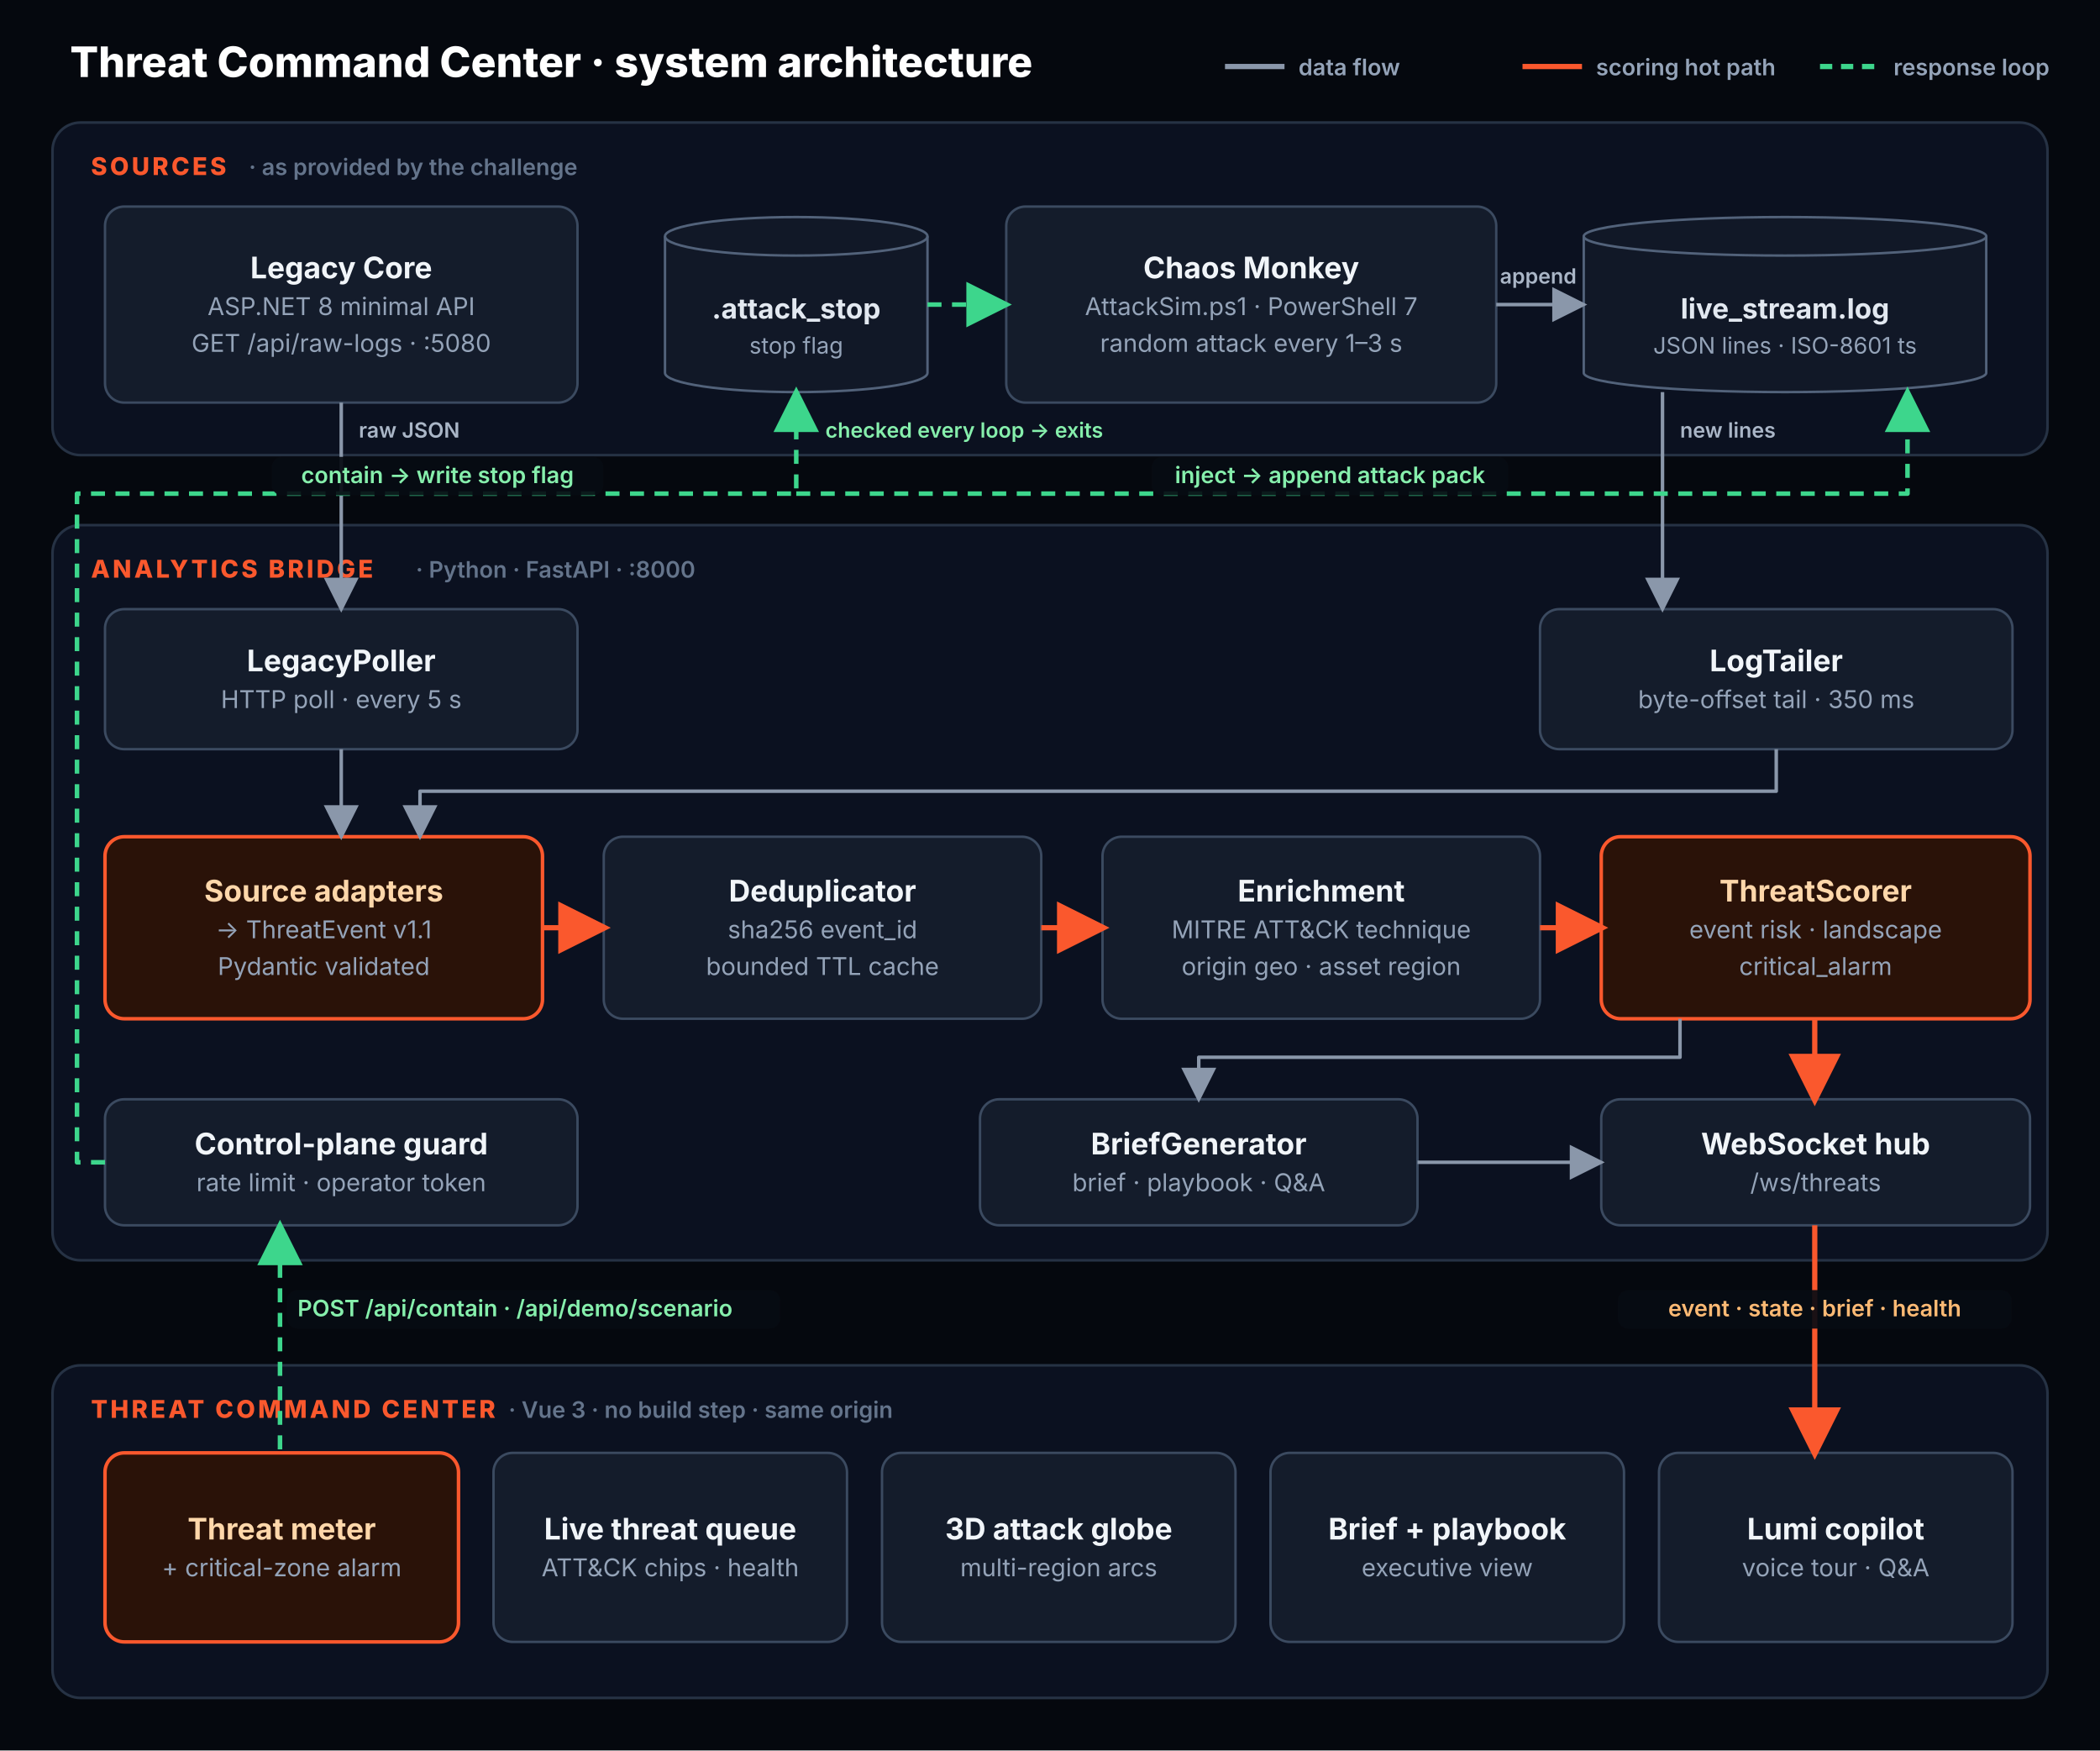
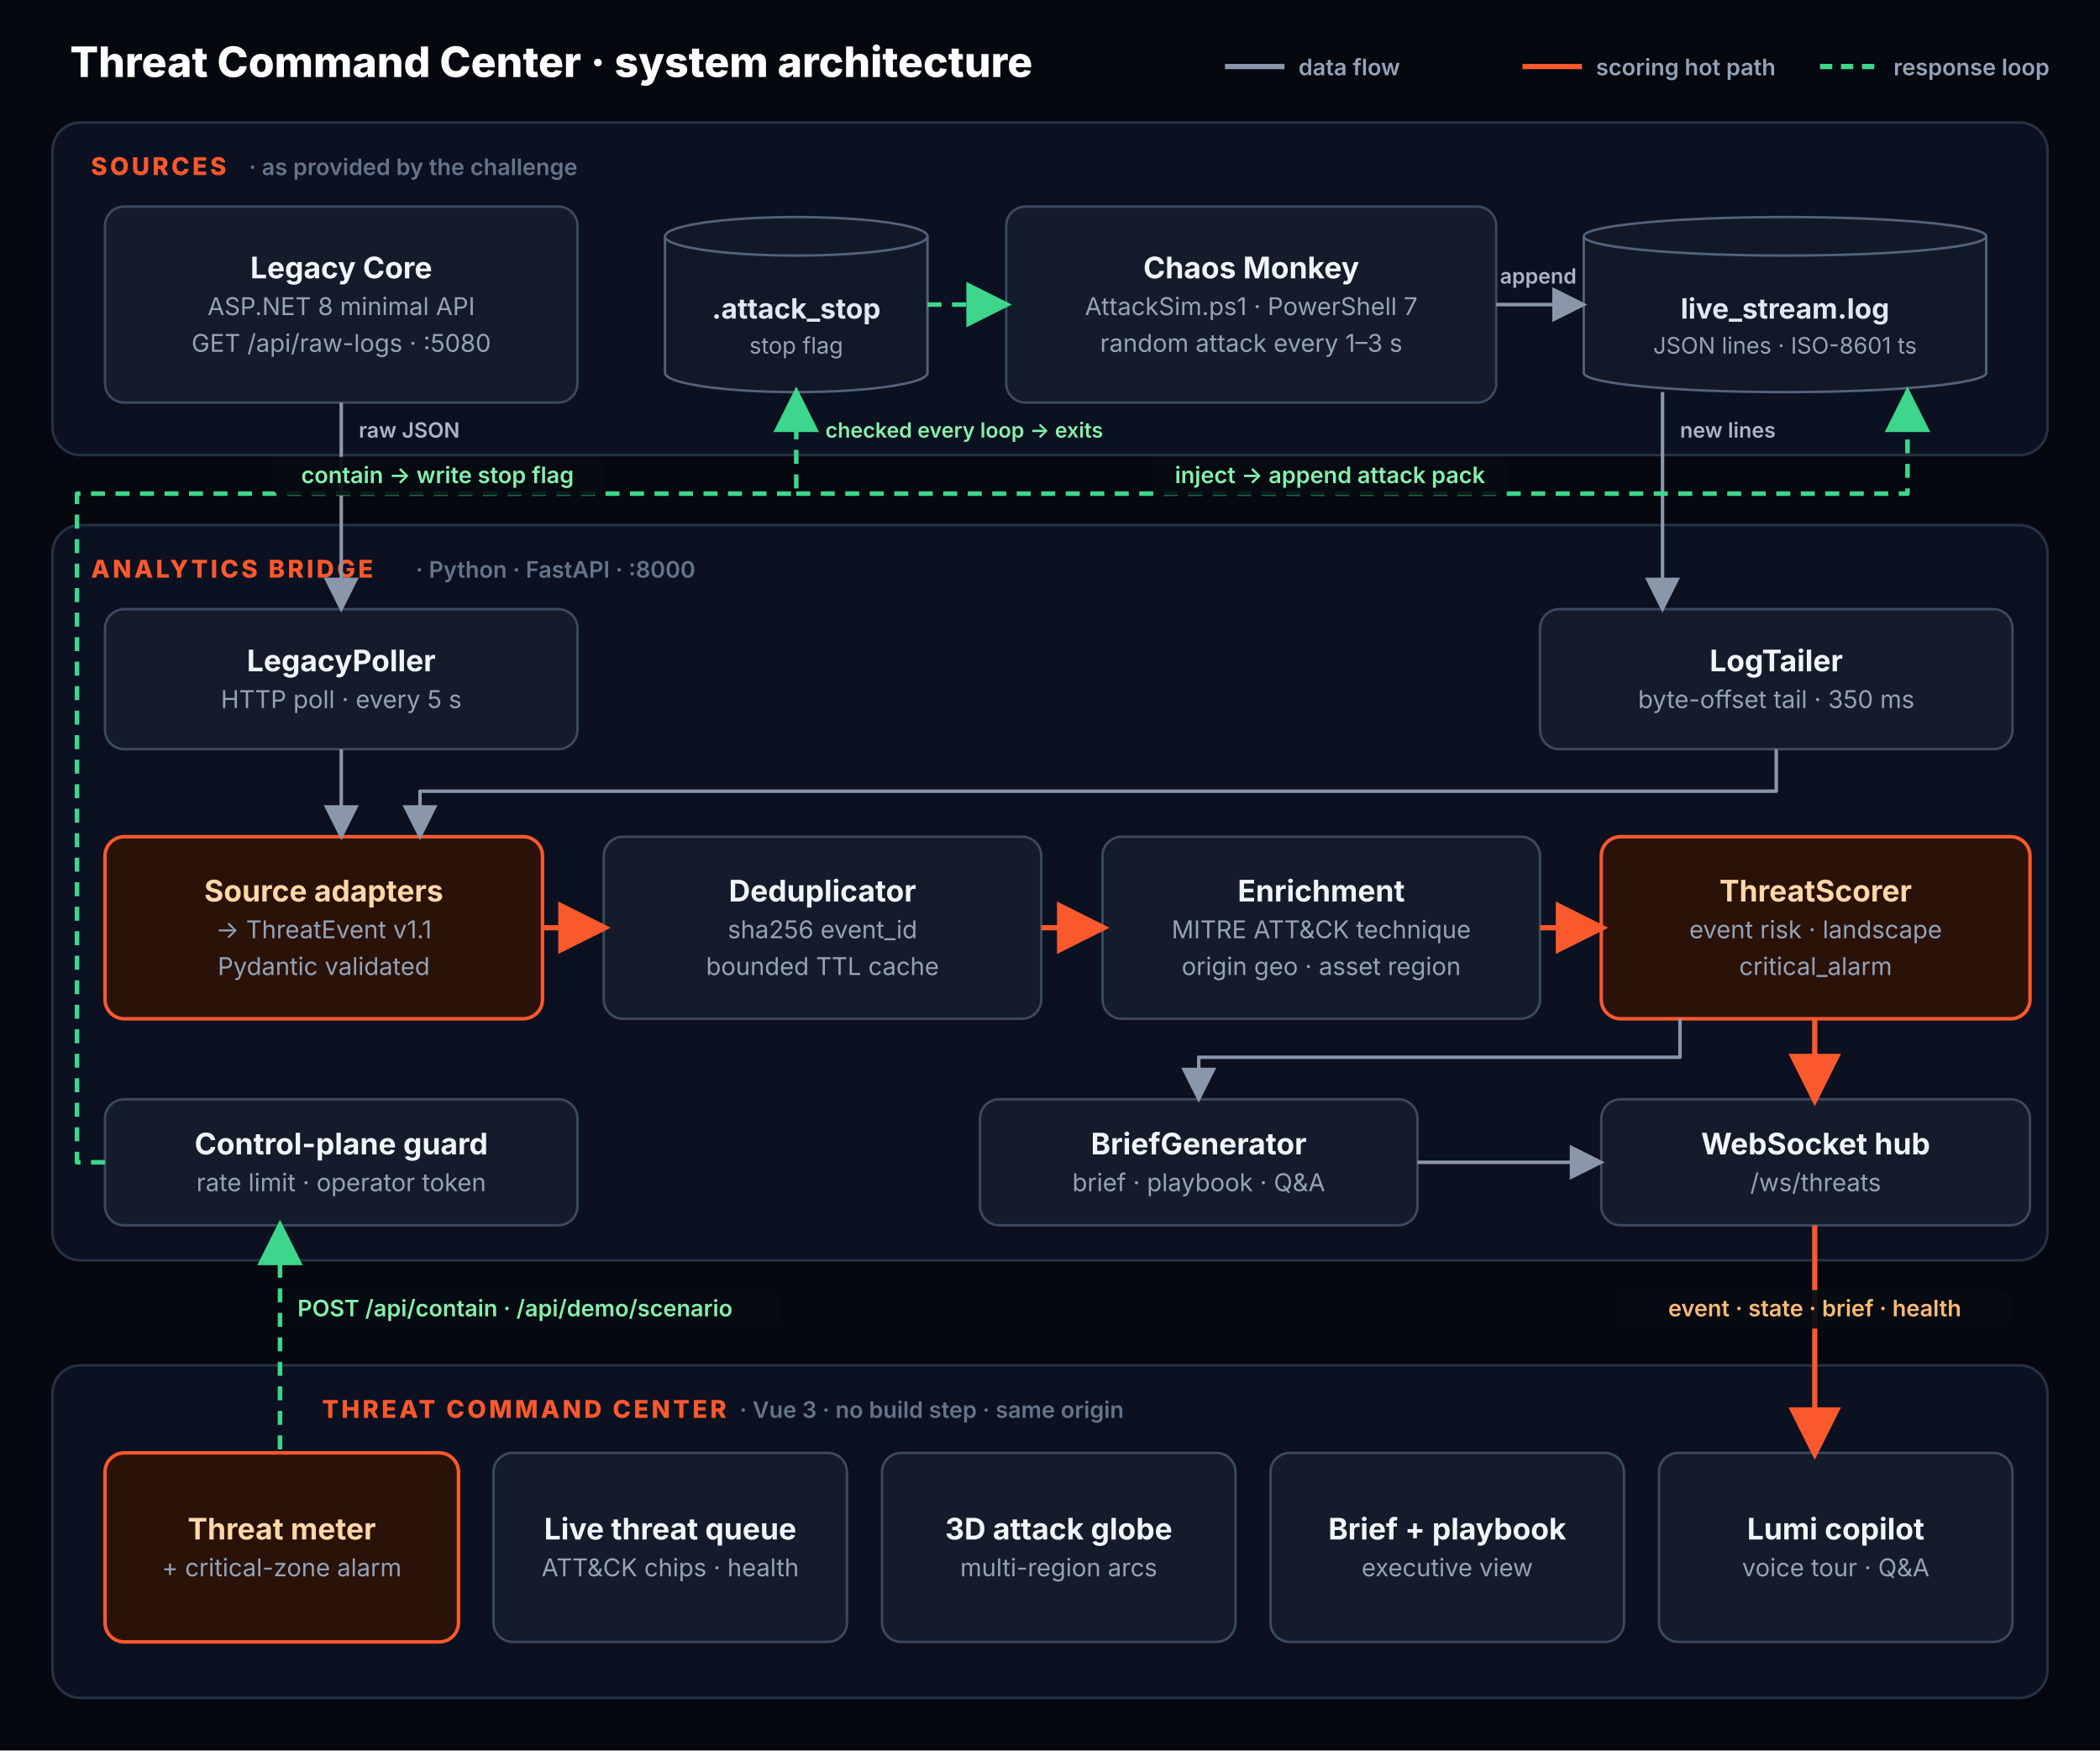
<svg xmlns="http://www.w3.org/2000/svg" viewBox="0 0 1200 1000" width="1200" height="1000" font-family="Inter, -apple-system, BlinkMacSystemFont, 'Segoe UI', Helvetica, Arial, sans-serif" role="img" aria-label="Threat Command Center system architecture">
  <defs>
    <marker id="arrow-grey" markerWidth="10" markerHeight="10" refX="8" refY="5" orient="auto">
      <path d="M0,0 L10,5 L0,10 z" fill="#8a97aa" />
    </marker>
    <marker id="arrow-orange" markerWidth="10" markerHeight="10" refX="8" refY="5" orient="auto">
      <path d="M0,0 L10,5 L0,10 z" fill="#fa582d" />
    </marker>
    <marker id="arrow-green" markerWidth="10" markerHeight="10" refX="8" refY="5" orient="auto">
      <path d="M0,0 L10,5 L0,10 z" fill="#3dd68c" />
    </marker>
  </defs>
  <rect width="1200" height="1000" fill="#05080e" />
  <text x="40" y="44" font-size="24" fill="#ffffff" font-weight="800" text-anchor="start" letter-spacing="0" style="">Threat Command Center · system architecture</text>
  <line x1="700" y1="38" x2="734" y2="38" stroke="#8a97aa" stroke-width="3" />
  <text x="742" y="43" font-size="13" fill="#94a3b8" font-weight="600" text-anchor="start" letter-spacing="0" style="">data flow</text>
  <line x1="870" y1="38" x2="904" y2="38" stroke="#fa582d" stroke-width="3" />
  <text x="912" y="43" font-size="13" fill="#94a3b8" font-weight="600" text-anchor="start" letter-spacing="0" style="">scoring hot path</text>
  <line x1="1040" y1="38" x2="1074" y2="38" stroke="#3dd68c" stroke-width="3" stroke-dasharray="7 5" />
  <text x="1082" y="43" font-size="13" fill="#94a3b8" font-weight="600" text-anchor="start" letter-spacing="0" style="">response loop</text>
  <rect x="30" y="70" width="1140" height="190" rx="16" fill="#0b1120" stroke="#263244" stroke-width="1.5" />
  <text x="52" y="100" font-size="14" fill="#fa582d" font-weight="800" text-anchor="start" letter-spacing="1.6" style="">SOURCES</text>
  <text x="142.2" y="100" font-size="13" fill="#64748b" font-weight="600" text-anchor="start" letter-spacing="0" style="">· as provided by the challenge</text>
  <rect x="60" y="118" width="270" height="112" rx="11" fill="#141c2b" stroke="#3b4a60" stroke-width="1.4" />
  <text x="195.0" y="159.0" font-size="17" fill="#f1f5f9" font-weight="700" text-anchor="middle" letter-spacing="0" style="">Legacy Core</text>
  <text x="195.0" y="180.0" font-size="14" fill="#94a3b8" font-weight="400" text-anchor="middle" letter-spacing="0" style="">ASP.NET 8 minimal API</text>
  <text x="195.0" y="201.0" font-size="14" fill="#94a3b8" font-weight="400" text-anchor="middle" letter-spacing="0" style="">GET /api/raw-logs · :5080</text>
  <path d="M380,135 a75.0,11 0 0,1 150,0 v78 a75.0,11 0 0,1 -150,0 z" fill="#111827" stroke="#52627a" stroke-width="1.4" />
  <path d="M380,135 a75.0,11 0 0,0 150,0" fill="none" stroke="#52627a" stroke-width="1.4" />
  <text x="455.0" y="182.0" font-size="16" fill="#e2e8f0" font-weight="700" text-anchor="middle" letter-spacing="0" style="">.attack_stop</text>
  <text x="455.0" y="202.0" font-size="13" fill="#94a3b8" font-weight="400" text-anchor="middle" letter-spacing="0" style="">stop flag</text>
  <rect x="575" y="118" width="280" height="112" rx="11" fill="#141c2b" stroke="#3b4a60" stroke-width="1.4" />
  <text x="715.0" y="159.0" font-size="17" fill="#f1f5f9" font-weight="700" text-anchor="middle" letter-spacing="0" style="">Chaos Monkey</text>
  <text x="715.0" y="180.0" font-size="14" fill="#94a3b8" font-weight="400" text-anchor="middle" letter-spacing="0" style="">AttackSim.ps1 · PowerShell 7</text>
  <text x="715.0" y="201.0" font-size="14" fill="#94a3b8" font-weight="400" text-anchor="middle" letter-spacing="0" style="">random attack every 1–3 s</text>
  <path d="M905,135 a115.0,11 0 0,1 230,0 v78 a115.0,11 0 0,1 -230,0 z" fill="#111827" stroke="#52627a" stroke-width="1.4" />
  <path d="M905,135 a115.0,11 0 0,0 230,0" fill="none" stroke="#52627a" stroke-width="1.4" />
  <text x="1020.0" y="182.0" font-size="16" fill="#e2e8f0" font-weight="700" text-anchor="middle" letter-spacing="0" style="">live_stream.log</text>
  <text x="1020.0" y="202.0" font-size="13" fill="#94a3b8" font-weight="400" text-anchor="middle" letter-spacing="0" style="">JSON lines · ISO-8601 ts</text>
  <path d="M530,174 L573,174" fill="none" stroke="#3dd68c" stroke-width="2.6" stroke-dasharray="8 6" stroke-linejoin="round" marker-end="url(#arrow-green)" />
  <text x="551" y="250" font-size="12" fill="#86efac" font-weight="600" text-anchor="middle" letter-spacing="0" style="">checked every loop → exits</text>
  <path d="M855,174 L903,174" fill="none" stroke="#8a97aa" stroke-width="2" stroke-linejoin="round" marker-end="url(#arrow-grey)" />
  <text x="879" y="162" font-size="12" fill="#aab6c7" font-weight="600" text-anchor="middle" letter-spacing="0" style="">append</text>
  <rect x="30" y="300" width="1140" height="420" rx="16" fill="#0b1120" stroke="#263244" stroke-width="1.5" />
  <text x="52" y="330" font-size="14" fill="#fa582d" font-weight="800" text-anchor="start" letter-spacing="1.6" style="">ANALYTICS BRIDGE</text>
  <text x="237.6" y="330" font-size="13" fill="#64748b" font-weight="600" text-anchor="start" letter-spacing="0" style="">· Python · FastAPI · :8000</text>
  <rect x="60" y="348" width="270" height="80" rx="11" fill="#141c2b" stroke="#3b4a60" stroke-width="1.4" />
  <text x="195.0" y="383.5" font-size="17" fill="#f1f5f9" font-weight="700" text-anchor="middle" letter-spacing="0" style="">LegacyPoller</text>
  <text x="195.0" y="404.5" font-size="14" fill="#94a3b8" font-weight="400" text-anchor="middle" letter-spacing="0" style="">HTTP poll · every 5 s</text>
  <rect x="880" y="348" width="270" height="80" rx="11" fill="#141c2b" stroke="#3b4a60" stroke-width="1.4" />
  <text x="1015.0" y="383.5" font-size="17" fill="#f1f5f9" font-weight="700" text-anchor="middle" letter-spacing="0" style="">LogTailer</text>
  <text x="1015.0" y="404.5" font-size="14" fill="#94a3b8" font-weight="400" text-anchor="middle" letter-spacing="0" style="">byte-offset tail · 350 ms</text>
  <rect x="60" y="478" width="250" height="104" rx="11" fill="#2a1208" stroke="#fa582d" stroke-width="2" />
  <text x="185.0" y="515.0" font-size="17" fill="#fed7aa" font-weight="700" text-anchor="middle" letter-spacing="0" style="">Source adapters</text>
  <text x="185.0" y="536.0" font-size="14" fill="#94a3b8" font-weight="400" text-anchor="middle" letter-spacing="0" style="">→ ThreatEvent v1.1</text>
  <text x="185.0" y="557.0" font-size="14" fill="#94a3b8" font-weight="400" text-anchor="middle" letter-spacing="0" style="">Pydantic validated</text>
  <rect x="345" y="478" width="250" height="104" rx="11" fill="#141c2b" stroke="#3b4a60" stroke-width="1.4" />
  <text x="470.0" y="515.0" font-size="17" fill="#f1f5f9" font-weight="700" text-anchor="middle" letter-spacing="0" style="">Deduplicator</text>
  <text x="470.0" y="536.0" font-size="14" fill="#94a3b8" font-weight="400" text-anchor="middle" letter-spacing="0" style="">sha256 event_id</text>
  <text x="470.0" y="557.0" font-size="14" fill="#94a3b8" font-weight="400" text-anchor="middle" letter-spacing="0" style="">bounded TTL cache</text>
  <rect x="630" y="478" width="250" height="104" rx="11" fill="#141c2b" stroke="#3b4a60" stroke-width="1.4" />
  <text x="755.0" y="515.0" font-size="17" fill="#f1f5f9" font-weight="700" text-anchor="middle" letter-spacing="0" style="">Enrichment</text>
  <text x="755.0" y="536.0" font-size="14" fill="#94a3b8" font-weight="400" text-anchor="middle" letter-spacing="0" style="">MITRE ATT&amp;CK technique</text>
  <text x="755.0" y="557.0" font-size="14" fill="#94a3b8" font-weight="400" text-anchor="middle" letter-spacing="0" style="">origin geo · asset region</text>
  <rect x="915" y="478" width="245" height="104" rx="11" fill="#2a1208" stroke="#fa582d" stroke-width="2" />
  <text x="1037.5" y="515.0" font-size="17" fill="#fed7aa" font-weight="700" text-anchor="middle" letter-spacing="0" style="">ThreatScorer</text>
  <text x="1037.5" y="536.0" font-size="14" fill="#94a3b8" font-weight="400" text-anchor="middle" letter-spacing="0" style="">event risk · landscape</text>
  <text x="1037.5" y="557.0" font-size="14" fill="#94a3b8" font-weight="400" text-anchor="middle" letter-spacing="0" style="">critical_alarm</text>
  <rect x="60" y="628" width="270" height="72" rx="11" fill="#141c2b" stroke="#3b4a60" stroke-width="1.4" />
  <text x="195.0" y="659.5" font-size="17" fill="#f1f5f9" font-weight="700" text-anchor="middle" letter-spacing="0" style="">Control-plane guard</text>
  <text x="195.0" y="680.5" font-size="14" fill="#94a3b8" font-weight="400" text-anchor="middle" letter-spacing="0" style="">rate limit · operator token</text>
  <rect x="560" y="628" width="250" height="72" rx="11" fill="#141c2b" stroke="#3b4a60" stroke-width="1.4" />
  <text x="685.0" y="659.5" font-size="17" fill="#f1f5f9" font-weight="700" text-anchor="middle" letter-spacing="0" style="">BriefGenerator</text>
  <text x="685.0" y="680.5" font-size="14" fill="#94a3b8" font-weight="400" text-anchor="middle" letter-spacing="0" style="">brief · playbook · Q&amp;A</text>
  <rect x="915" y="628" width="245" height="72" rx="11" fill="#141c2b" stroke="#3b4a60" stroke-width="1.4" />
  <text x="1037.5" y="659.5" font-size="17" fill="#f1f5f9" font-weight="700" text-anchor="middle" letter-spacing="0" style="">WebSocket hub</text>
  <text x="1037.5" y="680.5" font-size="14" fill="#94a3b8" font-weight="400" text-anchor="middle" letter-spacing="0" style="">/ws/threats</text>
  <path d="M195,428 L195,476" fill="none" stroke="#8a97aa" stroke-width="2" stroke-linejoin="round" marker-end="url(#arrow-grey)" />
  <path d="M1015,428 L1015,452 L240,452 L240,476" fill="none" stroke="#8a97aa" stroke-width="2" stroke-linejoin="round" marker-end="url(#arrow-grey)" />
  <path d="M310,530.0 L343,530.0" fill="none" stroke="#fa582d" stroke-width="3" stroke-linejoin="round" marker-end="url(#arrow-orange)" />
  <path d="M595,530.0 L628,530.0" fill="none" stroke="#fa582d" stroke-width="3" stroke-linejoin="round" marker-end="url(#arrow-orange)" />
  <path d="M880,530.0 L913,530.0" fill="none" stroke="#fa582d" stroke-width="3" stroke-linejoin="round" marker-end="url(#arrow-orange)" />
  <path d="M1037,582 L1037,626" fill="none" stroke="#fa582d" stroke-width="3" stroke-linejoin="round" marker-end="url(#arrow-orange)" />
  <path d="M960,582 L960,604 L685,604 L685,626" fill="none" stroke="#8a97aa" stroke-width="2" stroke-linejoin="round" marker-end="url(#arrow-grey)" />
  <path d="M810,664 L913,664" fill="none" stroke="#8a97aa" stroke-width="2" stroke-linejoin="round" marker-end="url(#arrow-grey)" />
  <path d="M195,230 L195,346" fill="none" stroke="#8a97aa" stroke-width="2" stroke-linejoin="round" marker-end="url(#arrow-grey)" />
  <text x="205" y="250" font-size="12" fill="#aab6c7" font-weight="600" text-anchor="start" letter-spacing="0" style="">raw JSON</text>
  <path d="M950,224 L950,346" fill="none" stroke="#8a97aa" stroke-width="2" stroke-linejoin="round" marker-end="url(#arrow-grey)" />
  <text x="960" y="250" font-size="12" fill="#aab6c7" font-weight="600" text-anchor="start" letter-spacing="0" style="">new lines</text>
  <rect x="30" y="780" width="1140" height="190" rx="16" fill="#0b1120" stroke="#263244" stroke-width="1.5" />
-   <text x="52" y="810" font-size="14" fill="#fa582d" font-weight="800" text-anchor="start" letter-spacing="1.6" style="">THREAT COMMAND CENTER</text>
-   <text x="290.6" y="810" font-size="13" fill="#64748b" font-weight="600" text-anchor="start" letter-spacing="0" style="">· Vue 3 · no build step · same origin</text>
+   <text x="184" y="810" font-size="14" fill="#fa582d" font-weight="800" text-anchor="start" letter-spacing="1.6" style="">THREAT COMMAND CENTER</text>
+   <text x="422.6" y="810" font-size="13" fill="#64748b" font-weight="600" text-anchor="start" letter-spacing="0" style="">· Vue 3 · no build step · same origin</text>
  <rect x="60" y="830" width="202" height="108" rx="11" fill="#2a1208" stroke="#fa582d" stroke-width="2" />
  <text x="161.0" y="879.5" font-size="17" fill="#fed7aa" font-weight="700" text-anchor="middle" letter-spacing="0" style="">Threat meter</text>
  <text x="161.0" y="900.5" font-size="14" fill="#94a3b8" font-weight="400" text-anchor="middle" letter-spacing="0" style="">+ critical-zone alarm</text>
  <rect x="282" y="830" width="202" height="108" rx="11" fill="#141c2b" stroke="#3b4a60" stroke-width="1.4" />
  <text x="383.0" y="879.5" font-size="17" fill="#f1f5f9" font-weight="700" text-anchor="middle" letter-spacing="0" style="">Live threat queue</text>
  <text x="383.0" y="900.5" font-size="14" fill="#94a3b8" font-weight="400" text-anchor="middle" letter-spacing="0" style="">ATT&amp;CK chips · health</text>
  <rect x="504" y="830" width="202" height="108" rx="11" fill="#141c2b" stroke="#3b4a60" stroke-width="1.4" />
  <text x="605.0" y="879.5" font-size="17" fill="#f1f5f9" font-weight="700" text-anchor="middle" letter-spacing="0" style="">3D attack globe</text>
  <text x="605.0" y="900.5" font-size="14" fill="#94a3b8" font-weight="400" text-anchor="middle" letter-spacing="0" style="">multi-region arcs</text>
  <rect x="726" y="830" width="202" height="108" rx="11" fill="#141c2b" stroke="#3b4a60" stroke-width="1.4" />
  <text x="827.0" y="879.5" font-size="17" fill="#f1f5f9" font-weight="700" text-anchor="middle" letter-spacing="0" style="">Brief + playbook</text>
  <text x="827.0" y="900.5" font-size="14" fill="#94a3b8" font-weight="400" text-anchor="middle" letter-spacing="0" style="">executive view</text>
  <rect x="948" y="830" width="202" height="108" rx="11" fill="#141c2b" stroke="#3b4a60" stroke-width="1.4" />
  <text x="1049.0" y="879.5" font-size="17" fill="#f1f5f9" font-weight="700" text-anchor="middle" letter-spacing="0" style="">Lumi copilot</text>
  <text x="1049.0" y="900.5" font-size="14" fill="#94a3b8" font-weight="400" text-anchor="middle" letter-spacing="0" style="">voice tour · Q&amp;A</text>
  <path d="M1037,700 L1037,828" fill="none" stroke="#fa582d" stroke-width="3" stroke-linejoin="round" marker-end="url(#arrow-orange)" />
  <rect x="924.5" y="737" width="225.0" height="22" rx="6" fill="#070b12" opacity="0.92" />
  <text x="1037" y="752" font-size="13" fill="#fdba74" font-weight="600" text-anchor="middle" letter-spacing="0" style="">event · state · brief · health</text>
  <path d="M160,828 L160,702" fill="none" stroke="#3dd68c" stroke-width="2.6" stroke-dasharray="8 6" stroke-linejoin="round" marker-end="url(#arrow-green)" />
  <rect x="164" y="737" width="281.8" height="22" rx="6" fill="#070b12" opacity="0.92" />
  <text x="170" y="752" font-size="13" fill="#86efac" font-weight="600" text-anchor="start" letter-spacing="0" style="">POST /api/contain · /api/demo/scenario</text>
  <path d="M60,664 L44,664 L44,282 L455,282 L455,226" fill="none" stroke="#3dd68c" stroke-width="2.6" stroke-dasharray="8 6" stroke-linejoin="round" marker-end="url(#arrow-green)" />
  <rect x="155.25" y="261" width="189.5" height="22" rx="6" fill="#070b12" opacity="0.92" />
  <text x="250" y="276" font-size="13" fill="#86efac" font-weight="600" text-anchor="middle" letter-spacing="0" style="">contain → write stop flag</text>
  <path d="M455,282 L1090,282 L1090,226" fill="none" stroke="#3dd68c" stroke-width="2.6" stroke-dasharray="8 6" stroke-linejoin="round" marker-end="url(#arrow-green)" />
  <rect x="658.15" y="261" width="203.7" height="22" rx="6" fill="#070b12" opacity="0.92" />
  <text x="760" y="276" font-size="13" fill="#86efac" font-weight="600" text-anchor="middle" letter-spacing="0" style="">inject → append attack pack</text>
</svg>
